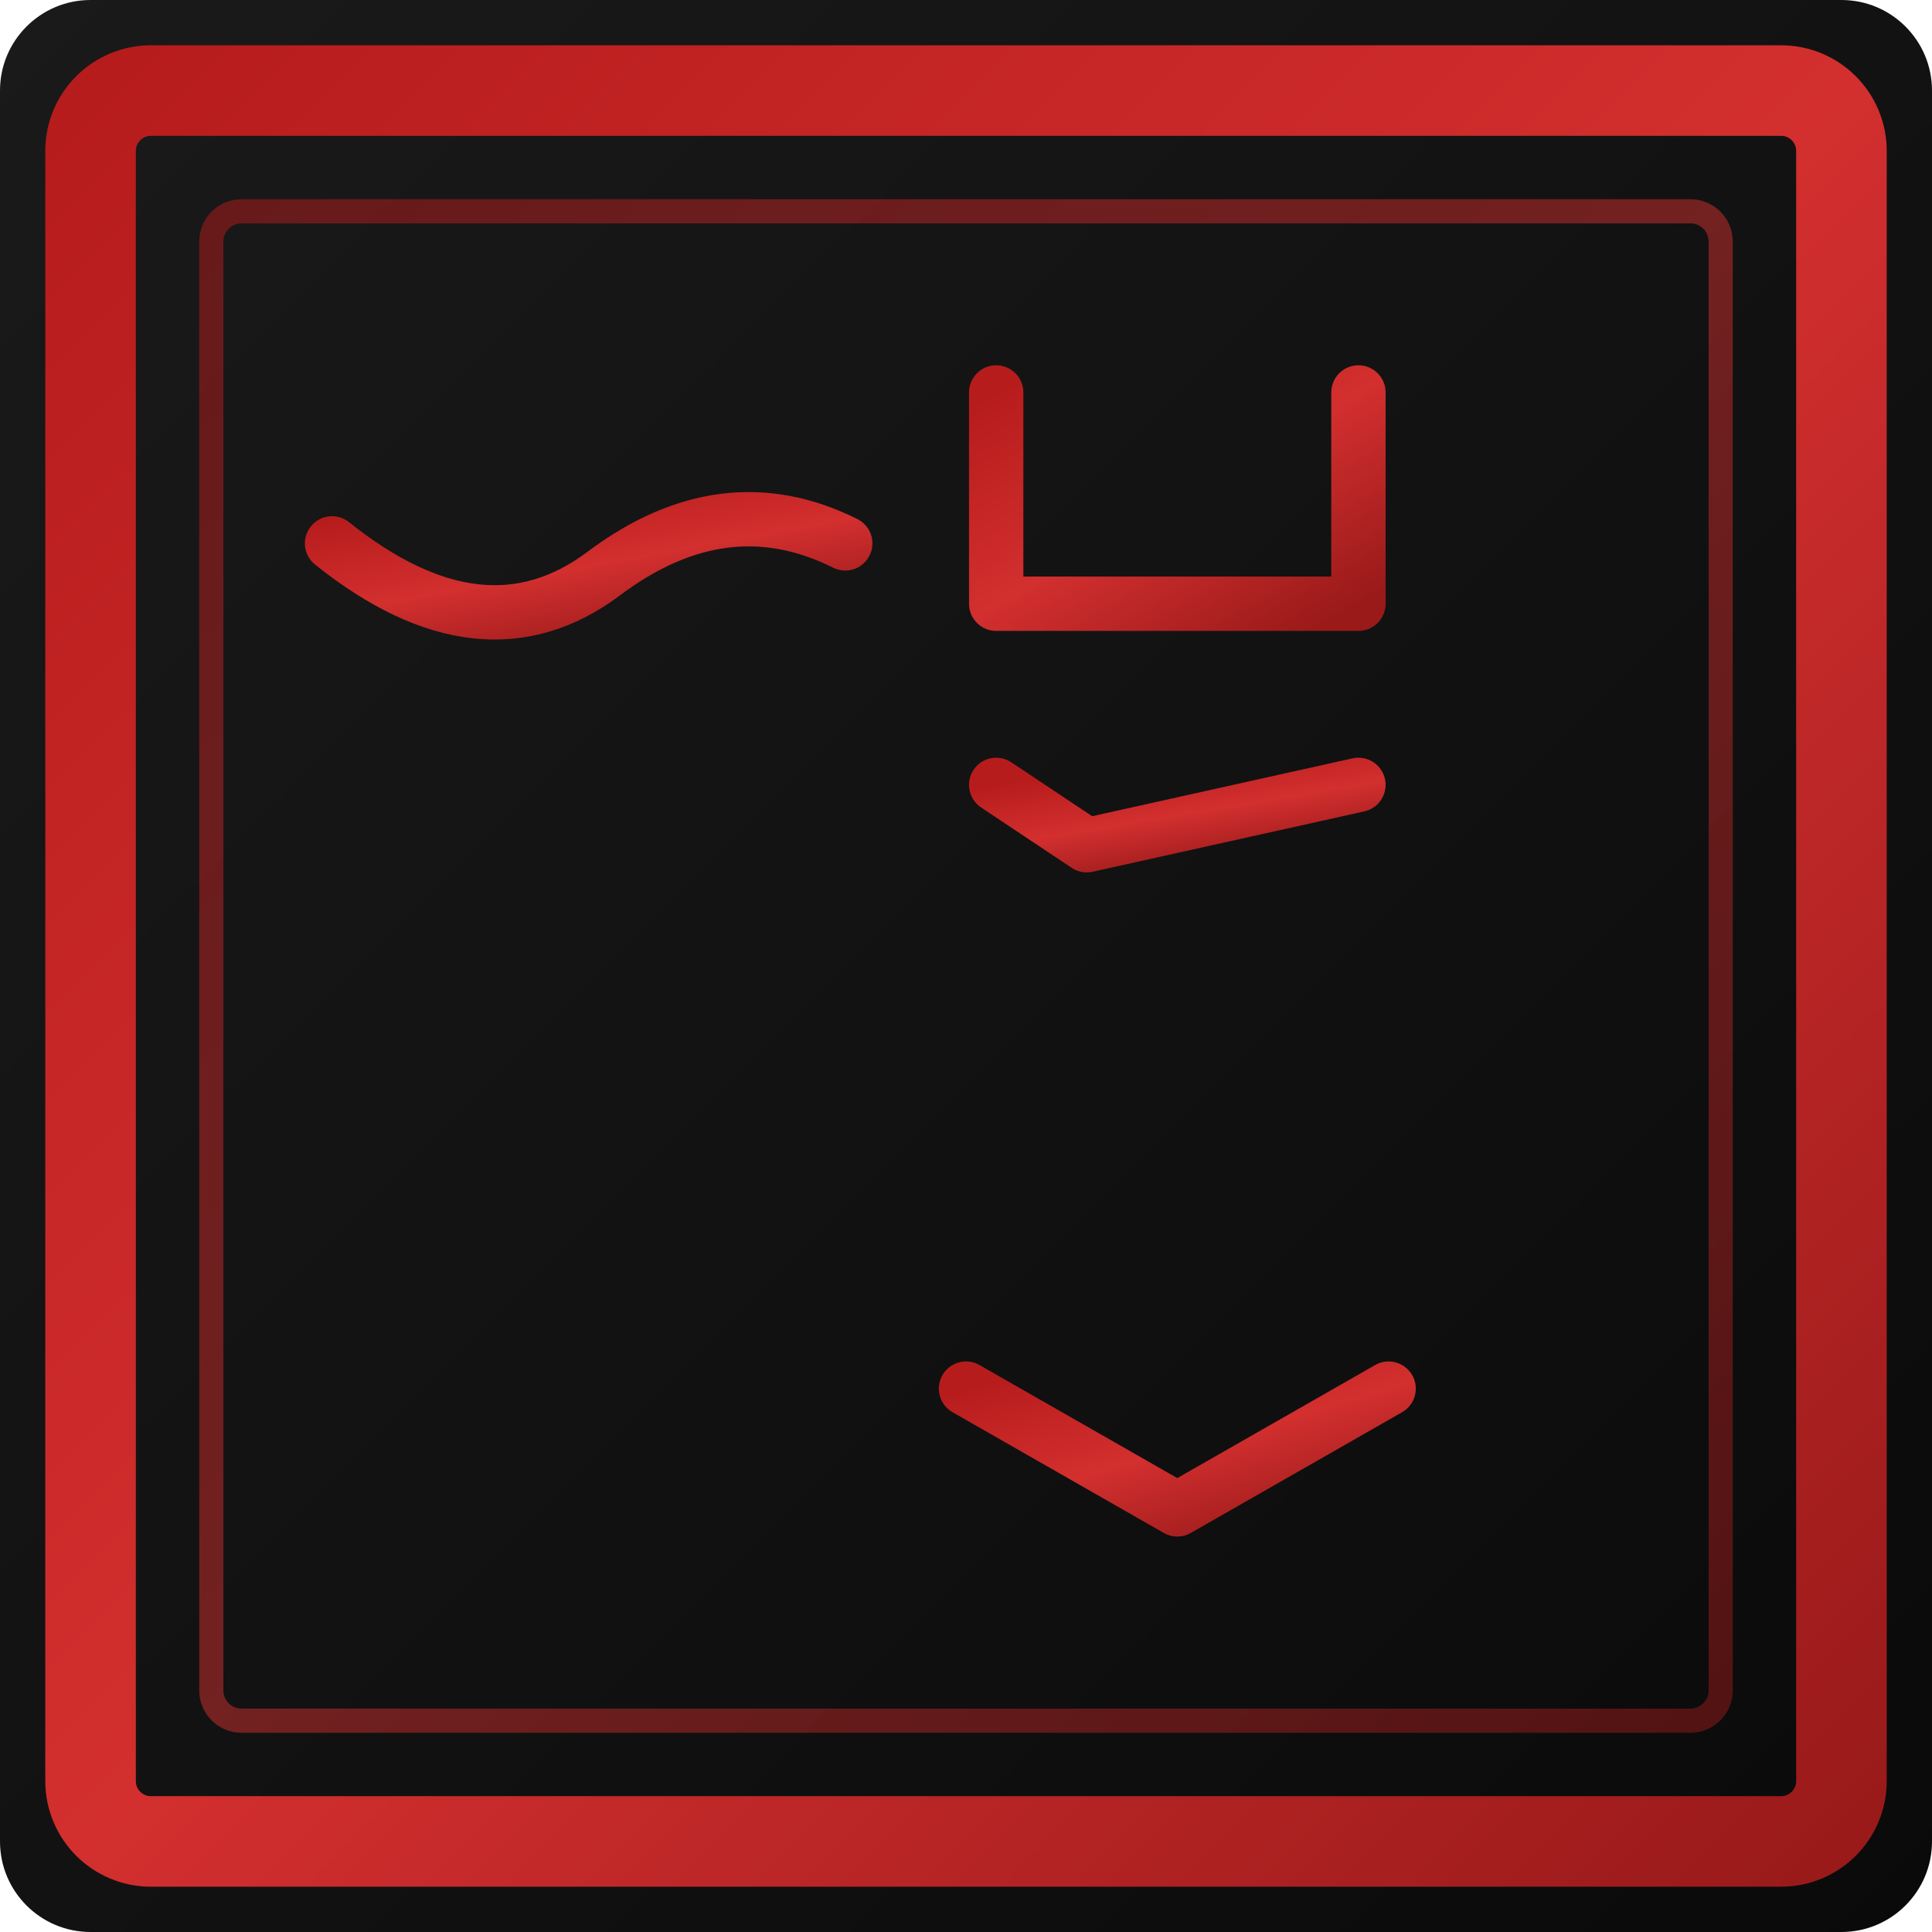
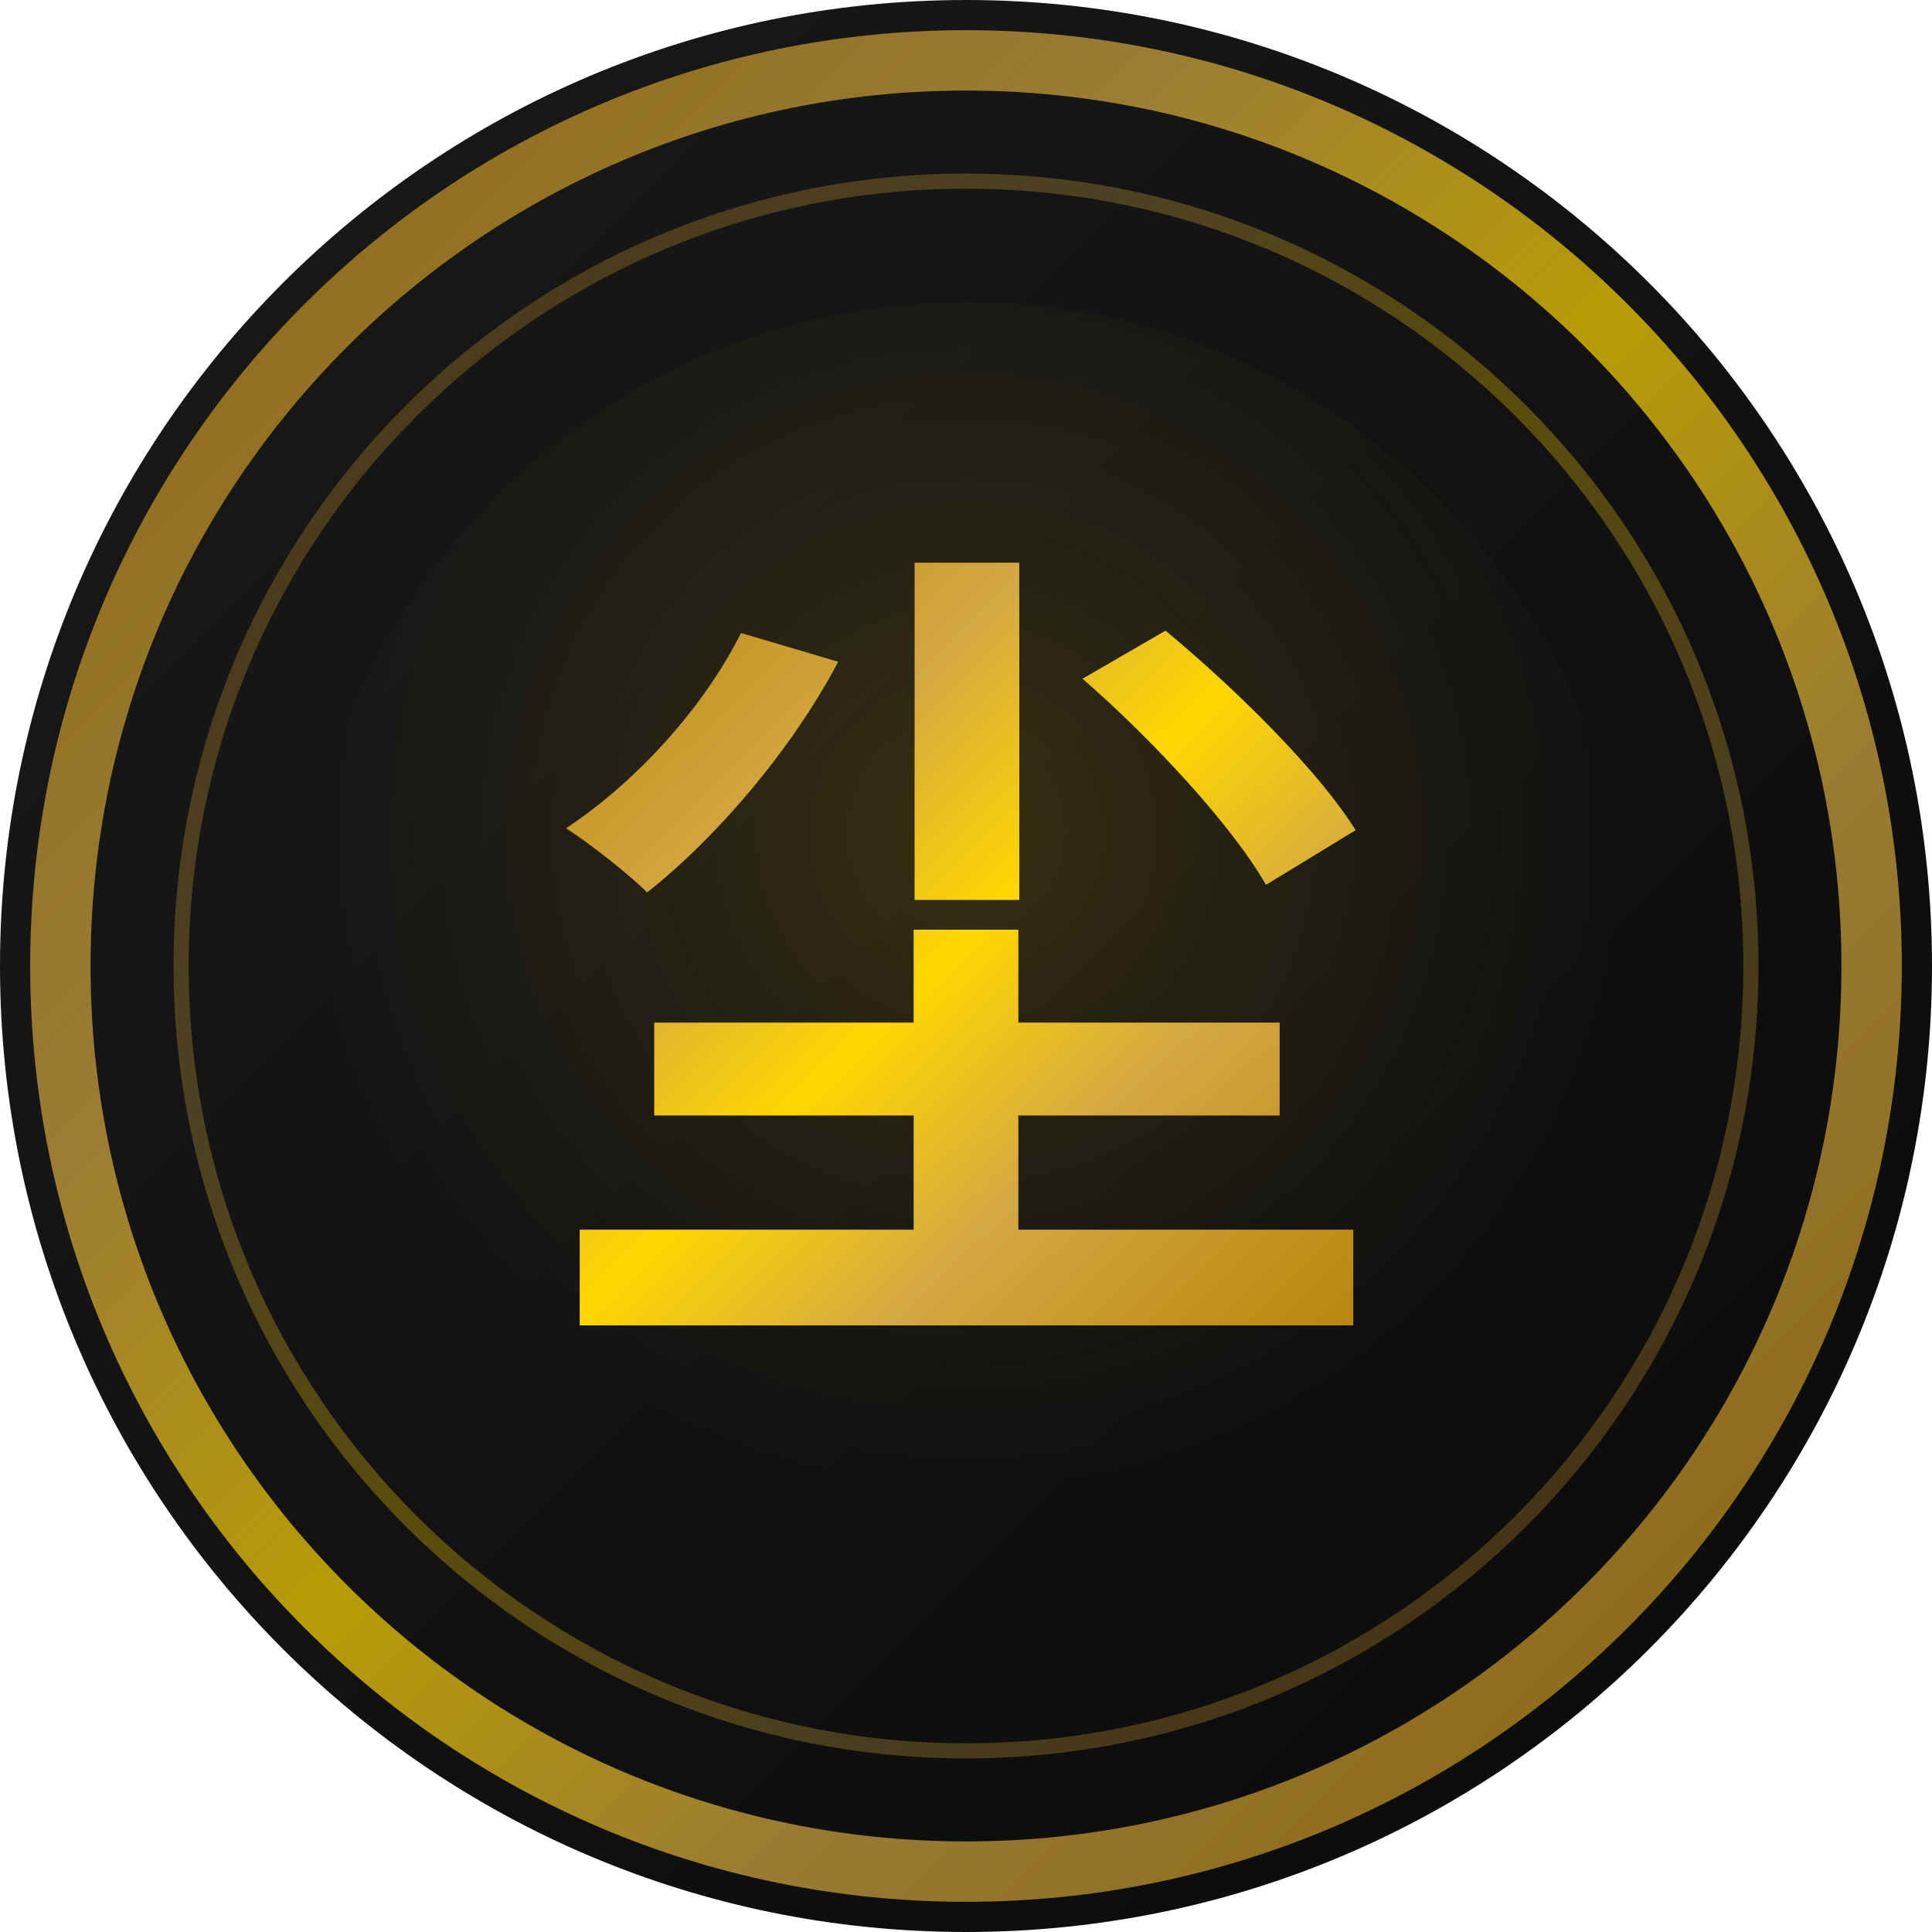
<svg xmlns="http://www.w3.org/2000/svg" viewBox="0 0 64 64">
  <defs>
-     <linearGradient id="bg" x1="0%" y1="0%" x2="100%" y2="100%">
+     <linearGradient id="g1" x1="0%" y1="0%" x2="100%" y2="100%">
      <stop offset="0%" stop-color="#1a1a1a" />
      <stop offset="100%" stop-color="#0a0a0a" />
    </linearGradient>
-     <linearGradient id="red" x1="0%" y1="0%" x2="100%" y2="100%">
-       <stop offset="0%" stop-color="#b71c1c" />
-       <stop offset="50%" stop-color="#d32f2f" />
-       <stop offset="100%" stop-color="#9a1a1a" />
+     <linearGradient id="gold" x1="0%" y1="0%" x2="100%" y2="100%">
+       <stop offset="0%" stop-color="#b8860b" />
+       <stop offset="30%" stop-color="#d4a843" />
+       <stop offset="50%" stop-color="#ffd700" />
+       <stop offset="70%" stop-color="#d4a843" />
+       <stop offset="100%" stop-color="#b8860b" />
    </linearGradient>
+     <radialGradient id="glow" cx="50%" cy="40%" r="50%">
+       <stop offset="0%" stop-color="#ffd700" stop-opacity="0.15" />
+       <stop offset="100%" stop-color="#d4a843" stop-opacity="0" />
+     </radialGradient>
  </defs>
-   <rect width="64" height="64" rx="3" fill="url(#bg)" />
-   <rect x="3" y="3" width="58" height="58" rx="2" fill="none" stroke="url(#red)" stroke-width="3" />
-   <rect x="7" y="7" width="50" height="50" rx="1" fill="none" stroke="url(#red)" stroke-width="0.8" opacity="0.5" />
-   <line x1="32" y1="9" x2="32" y2="55" stroke="url(#red)" stroke-width="0.7" opacity="0.3" />
-   <line x1="9" y1="32" x2="55" y2="32" stroke="url(#red)" stroke-width="0.7" opacity="0.3" />
-   <g fill="none" stroke="url(#red)" stroke-width="1.8" stroke-linecap="round" stroke-linejoin="round">
-     <path d="M11 12 L28 12" />
-     <path d="M13 14 L26 14" />
-     <path d="M20 12 L20 28" />
-     <path d="M11 18 Q16 22 20 19 Q24 16 28 18" />
-     <path d="M14 24 L26 24" />
-     <path d="M12 28 L28 28" />
-     <path d="M36 11 L36 28" />
-     <path d="M33 13 L45 13" />
-     <path d="M33 13 L33 20 L45 20 L45 13" />
-     <path d="M35 22 L43 22" />
-     <path d="M33 26 L36 28 L45 26" />
-     <path d="M11 36 L28 36" />
-     <path d="M20 33 L20 50" />
-     <path d="M11 42 L28 42" />
-     <path d="M33 35 L45 35" />
-     <path d="M39 33 L39 50" />
-     <path d="M33 42 L45 42" />
-     <path d="M32 46 L39 50 L46 46" />
-     <path d="M13 52 L27 52" />
-     <path d="M15 54 L25 54" />
-     <path d="M20 52 L20 58" />
-     <path d="M36 52 L44 52" />
-     <path d="M38 54 L42 54" />
-     <path d="M40 52 L40 58" />
-   </g>
+   <circle cx="32" cy="32" r="32" fill="url(#g1)" />
+   <circle cx="32" cy="32" r="30" fill="none" stroke="url(#gold)" stroke-width="2" opacity="0.7" />
+   <circle cx="32" cy="32" r="26" fill="none" stroke="url(#gold)" stroke-width="0.5" opacity="0.3" />
+   <circle cx="32" cy="32" r="22" fill="url(#glow)" />
+   <text x="32" y="42" text-anchor="middle" font-family="Inter,serif" font-weight="800" font-size="28" fill="url(#gold)" style="text-shadow: 0 0 6px rgba(212,168,67,0.4)">尘</text>
</svg>
